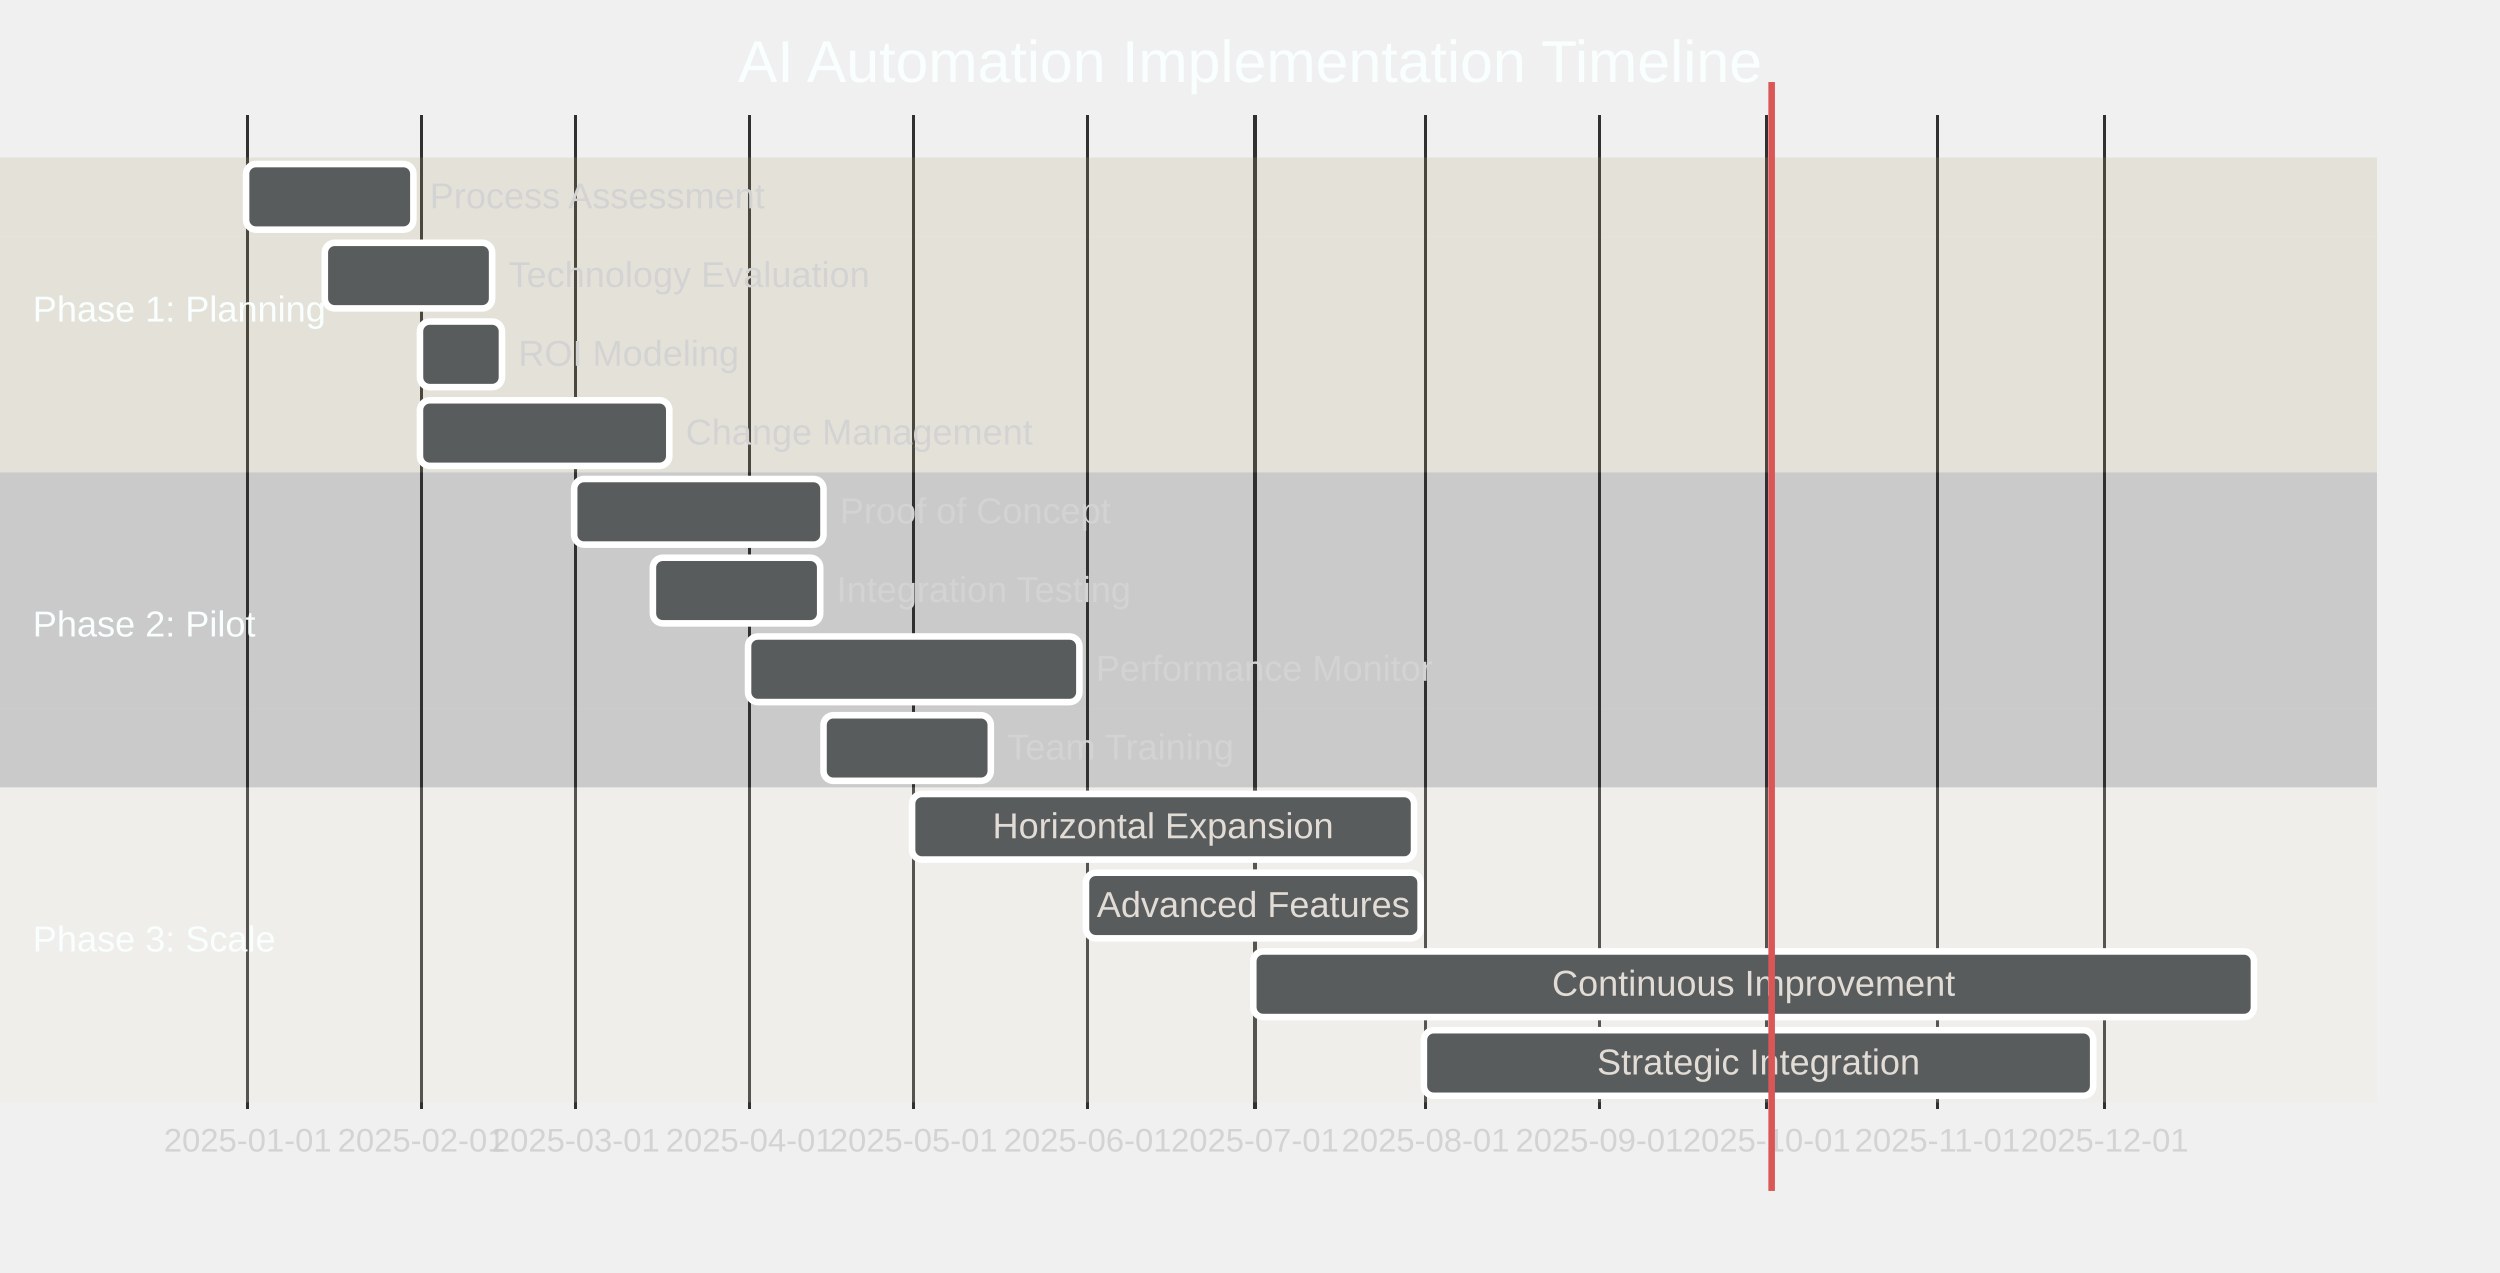
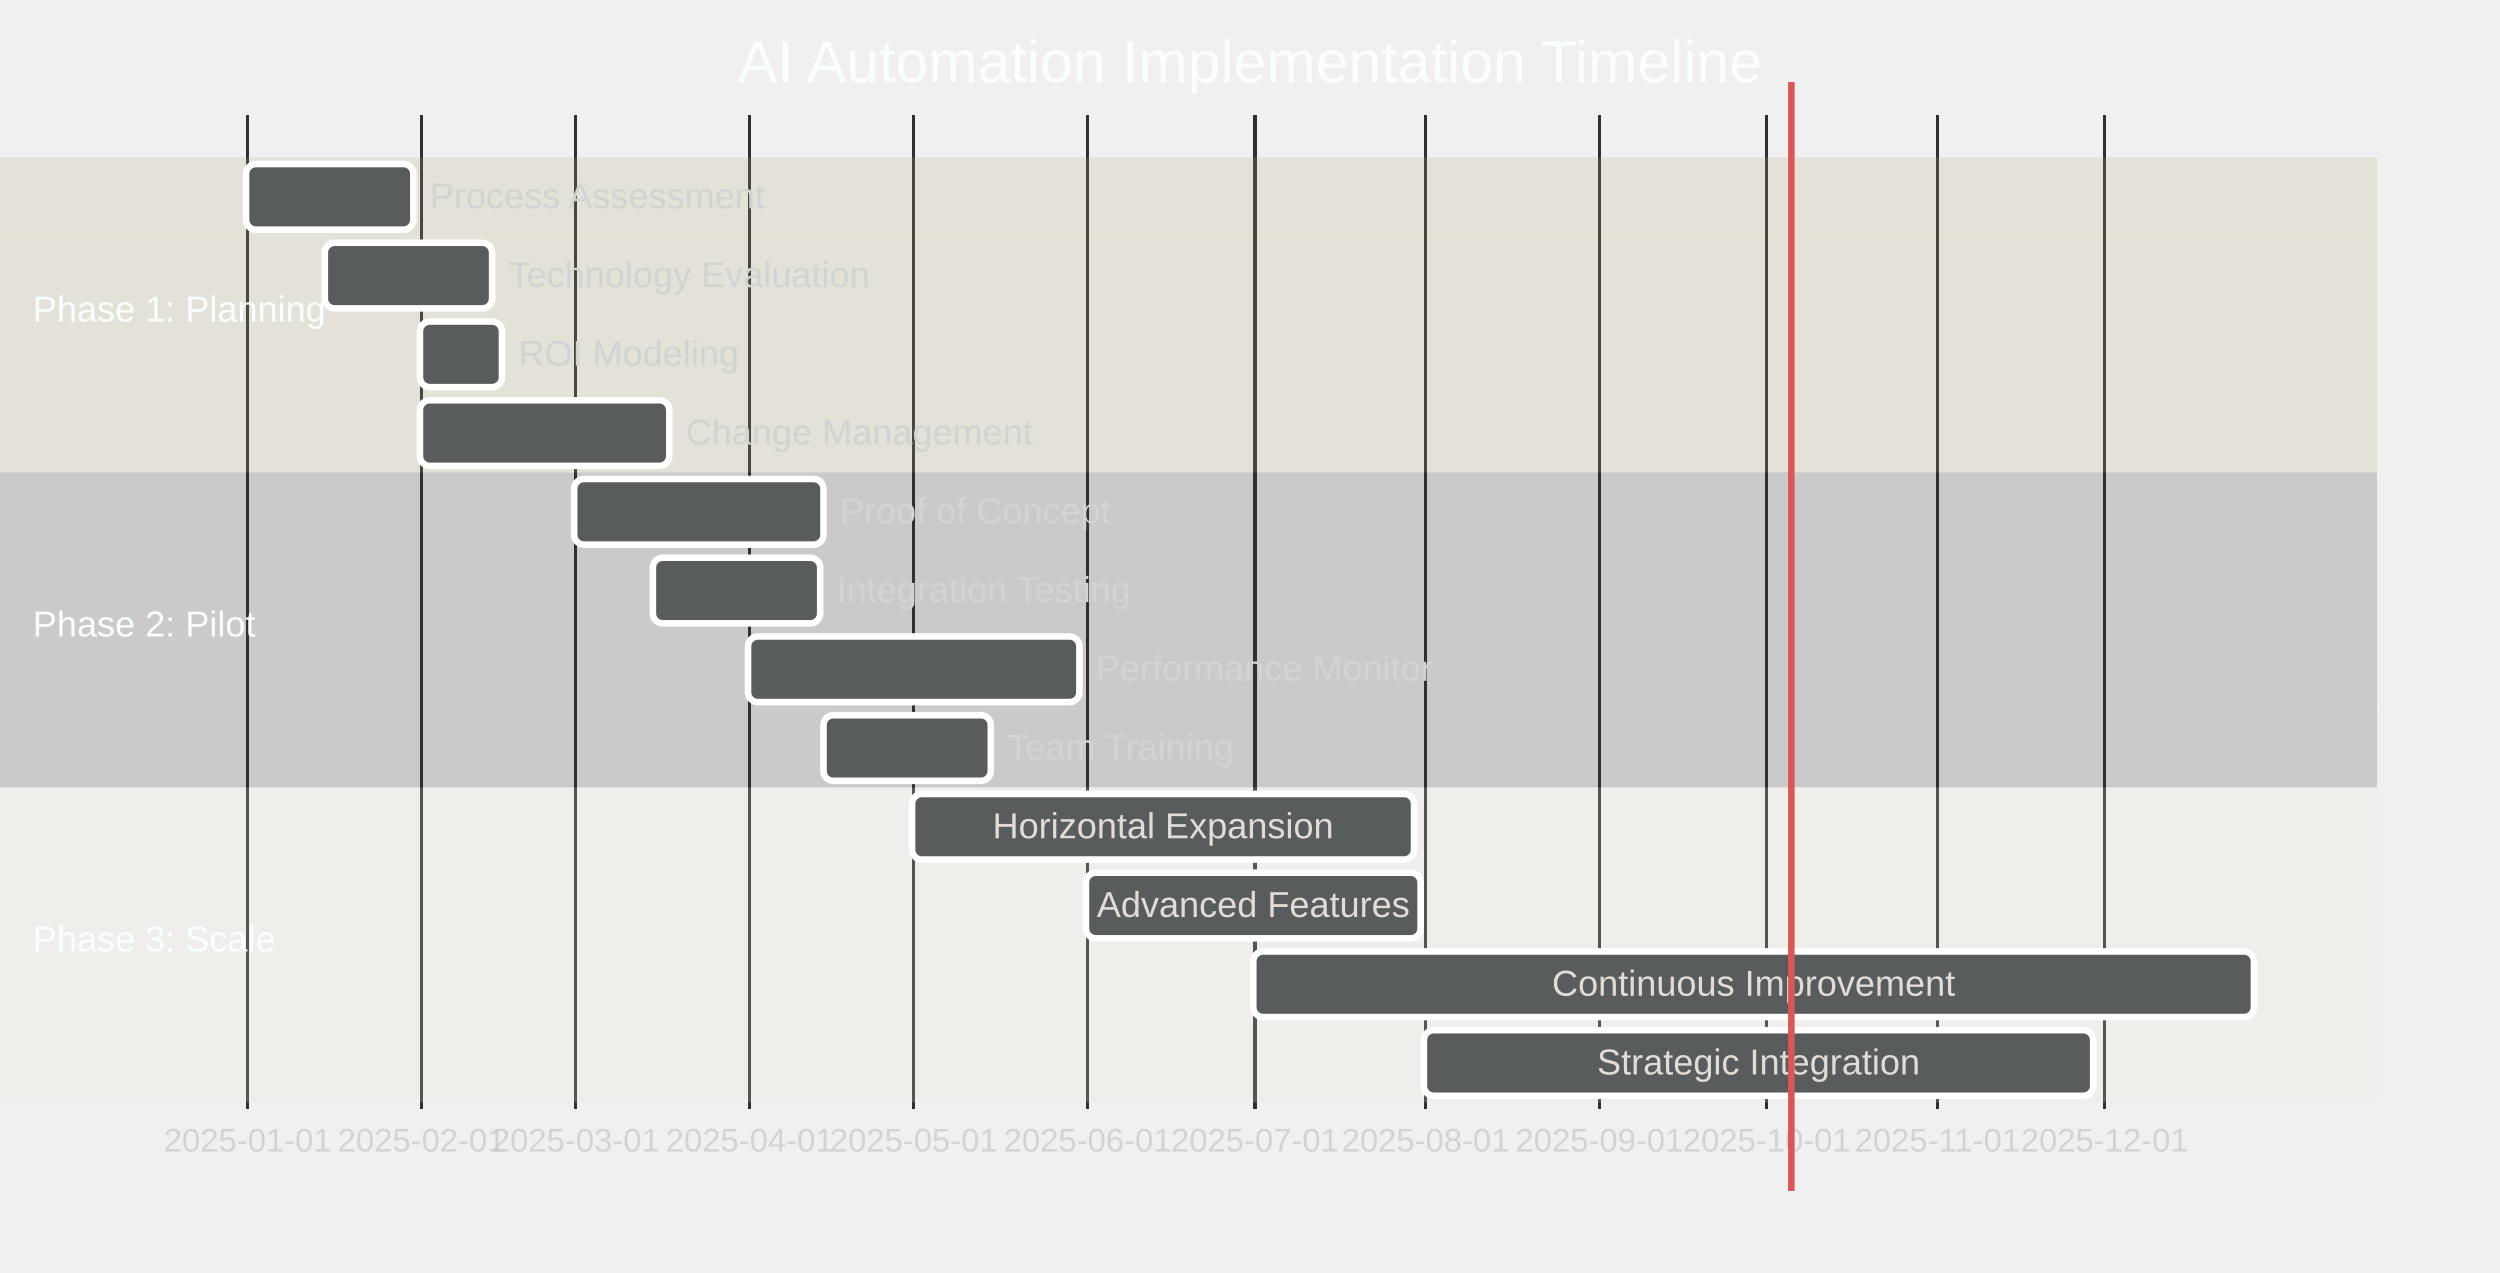
<svg xmlns="http://www.w3.org/2000/svg" aria-roledescription="gantt" role="graphics-document document" style="max-width: 762px; background-color: transparent;" viewBox="0 0 762 388" width="100%" id="my-svg">
  <style>#my-svg{font-family:"trebuchet ms",verdana,arial,sans-serif;font-size:16px;fill:#ccc;}#my-svg .error-icon{fill:#a44141;}#my-svg .error-text{fill:#ddd;stroke:#ddd;}#my-svg .edge-thickness-normal{stroke-width:2px;}#my-svg .edge-thickness-thick{stroke-width:3.5px;}#my-svg .edge-pattern-solid{stroke-dasharray:0;}#my-svg .edge-pattern-dashed{stroke-dasharray:3;}#my-svg .edge-pattern-dotted{stroke-dasharray:2;}#my-svg .marker{fill:lightgrey;stroke:lightgrey;}#my-svg .marker.cross{stroke:lightgrey;}#my-svg svg{font-family:"trebuchet ms",verdana,arial,sans-serif;font-size:16px;}#my-svg .mermaid-main-font{font-family:var(--mermaid-font-family, "trebuchet ms", verdana, arial, sans-serif);}#my-svg .exclude-range{fill:hsl(52.941, 28.814%, 48.431%);}#my-svg .section{stroke:none;opacity:0.2;}#my-svg .section0{fill:hsl(52.941, 28.814%, 58.431%);}#my-svg .section2{fill:#EAE8D9;}#my-svg .section1,#my-svg .section3{fill:#333;opacity:0.2;}#my-svg .sectionTitle0{fill:#F9FFFE;}#my-svg .sectionTitle1{fill:#F9FFFE;}#my-svg .sectionTitle2{fill:#F9FFFE;}#my-svg .sectionTitle3{fill:#F9FFFE;}#my-svg .sectionTitle{text-anchor:start;font-family:var(--mermaid-font-family, "trebuchet ms", verdana, arial, sans-serif);}#my-svg .grid .tick{stroke:lightgrey;opacity:0.8;shape-rendering:crispEdges;}#my-svg .grid .tick text{font-family:"trebuchet ms",verdana,arial,sans-serif;fill:#ccc;}#my-svg .grid path{stroke-width:0;}#my-svg .today{fill:none;stroke:#DB5757;stroke-width:2px;}#my-svg .task{stroke-width:2;}#my-svg .taskText{text-anchor:middle;font-family:var(--mermaid-font-family, "trebuchet ms", verdana, arial, sans-serif);}#my-svg .taskTextOutsideRight{fill:hsl(28.571, 17.355%, 86.275%);text-anchor:start;font-family:var(--mermaid-font-family, "trebuchet ms", verdana, arial, sans-serif);}#my-svg .taskTextOutsideLeft{fill:hsl(28.571, 17.355%, 86.275%);text-anchor:end;}#my-svg .task.clickable{cursor:pointer;}#my-svg .taskText.clickable{cursor:pointer;fill:#003163!important;font-weight:bold;}#my-svg .taskTextOutsideLeft.clickable{cursor:pointer;fill:#003163!important;font-weight:bold;}#my-svg .taskTextOutsideRight.clickable{cursor:pointer;fill:#003163!important;font-weight:bold;}#my-svg .taskText0,#my-svg .taskText1,#my-svg .taskText2,#my-svg .taskText3{fill:hsl(28.571, 17.355%, 86.275%);}#my-svg .task0,#my-svg .task1,#my-svg .task2,#my-svg .task3{fill:hsl(180, 1.587%, 35.353%);stroke:#ffffff;}#my-svg .taskTextOutside0,#my-svg .taskTextOutside2{fill:lightgrey;}#my-svg .taskTextOutside1,#my-svg .taskTextOutside3{fill:lightgrey;}#my-svg .active0,#my-svg .active1,#my-svg .active2,#my-svg .active3{fill:#81B1DB;stroke:#ffffff;}#my-svg .activeText0,#my-svg .activeText1,#my-svg .activeText2,#my-svg .activeText3{fill:hsl(28.571, 17.355%, 86.275%)!important;}#my-svg .done0,#my-svg .done1,#my-svg .done2,#my-svg .done3{stroke:grey;fill:lightgrey;stroke-width:2;}#my-svg .doneText0,#my-svg .doneText1,#my-svg .doneText2,#my-svg .doneText3{fill:hsl(28.571, 17.355%, 86.275%)!important;}#my-svg .crit0,#my-svg .crit1,#my-svg .crit2,#my-svg .crit3{stroke:#E83737;fill:#E83737;stroke-width:2;}#my-svg .activeCrit0,#my-svg .activeCrit1,#my-svg .activeCrit2,#my-svg .activeCrit3{stroke:#E83737;fill:#81B1DB;stroke-width:2;}#my-svg .doneCrit0,#my-svg .doneCrit1,#my-svg .doneCrit2,#my-svg .doneCrit3{stroke:#E83737;fill:lightgrey;stroke-width:2;cursor:pointer;shape-rendering:crispEdges;}#my-svg .milestone{transform:rotate(45deg) scale(0.8,0.8);}#my-svg .milestoneText{font-style:italic;}#my-svg .doneCritText0,#my-svg .doneCritText1,#my-svg .doneCritText2,#my-svg .doneCritText3{fill:hsl(28.571, 17.355%, 86.275%)!important;}#my-svg .activeCritText0,#my-svg .activeCritText1,#my-svg .activeCritText2,#my-svg .activeCritText3{fill:hsl(28.571, 17.355%, 86.275%)!important;}#my-svg .titleText{text-anchor:middle;font-size:18px;fill:#F9FFFE;font-family:var(--mermaid-font-family, "trebuchet ms", verdana, arial, sans-serif);}#my-svg :root{--mermaid-font-family:"trebuchet ms",verdana,arial,sans-serif;}</style>
  <g />
  <g text-anchor="middle" font-family="sans-serif" font-size="10" fill="none" transform="translate(75, 338)" class="grid">
    <path d="M0.5,-303V0.5H612.5V-303" stroke="currentColor" class="domain" />
    <g transform="translate(0.5,0)" opacity="1" class="tick">
      <line y2="-303" stroke="currentColor" />
      <text style="text-anchor: middle;" font-size="10" stroke="none" dy="1em" y="3" fill="#000">2025-01-01</text>
    </g>
    <g transform="translate(53.5,0)" opacity="1" class="tick">
      <line y2="-303" stroke="currentColor" />
      <text style="text-anchor: middle;" font-size="10" stroke="none" dy="1em" y="3" fill="#000">2025-02-01</text>
    </g>
    <g transform="translate(100.5,0)" opacity="1" class="tick">
      <line y2="-303" stroke="currentColor" />
      <text style="text-anchor: middle;" font-size="10" stroke="none" dy="1em" y="3" fill="#000">2025-03-01</text>
    </g>
    <g transform="translate(153.5,0)" opacity="1" class="tick">
      <line y2="-303" stroke="currentColor" />
      <text style="text-anchor: middle;" font-size="10" stroke="none" dy="1em" y="3" fill="#000">2025-04-01</text>
    </g>
    <g transform="translate(203.5,0)" opacity="1" class="tick">
      <line y2="-303" stroke="currentColor" />
      <text style="text-anchor: middle;" font-size="10" stroke="none" dy="1em" y="3" fill="#000">2025-05-01</text>
    </g>
    <g transform="translate(256.5,0)" opacity="1" class="tick">
      <line y2="-303" stroke="currentColor" />
      <text style="text-anchor: middle;" font-size="10" stroke="none" dy="1em" y="3" fill="#000">2025-06-01</text>
    </g>
    <g transform="translate(307.5,0)" opacity="1" class="tick">
      <line y2="-303" stroke="currentColor" />
      <text style="text-anchor: middle;" font-size="10" stroke="none" dy="1em" y="3" fill="#000">2025-07-01</text>
    </g>
    <g transform="translate(359.5,0)" opacity="1" class="tick">
      <line y2="-303" stroke="currentColor" />
      <text style="text-anchor: middle;" font-size="10" stroke="none" dy="1em" y="3" fill="#000">2025-08-01</text>
    </g>
    <g transform="translate(412.5,0)" opacity="1" class="tick">
      <line y2="-303" stroke="currentColor" />
      <text style="text-anchor: middle;" font-size="10" stroke="none" dy="1em" y="3" fill="#000">2025-09-01</text>
    </g>
    <g transform="translate(463.5,0)" opacity="1" class="tick">
      <line y2="-303" stroke="currentColor" />
      <text style="text-anchor: middle;" font-size="10" stroke="none" dy="1em" y="3" fill="#000">2025-10-01</text>
    </g>
    <g transform="translate(515.5,0)" opacity="1" class="tick">
      <line y2="-303" stroke="currentColor" />
      <text style="text-anchor: middle;" font-size="10" stroke="none" dy="1em" y="3" fill="#000">2025-11-01</text>
    </g>
    <g transform="translate(566.5,0)" opacity="1" class="tick">
      <line y2="-303" stroke="currentColor" />
      <text style="text-anchor: middle;" font-size="10" stroke="none" dy="1em" y="3" fill="#000">2025-12-01</text>
    </g>
  </g>
  <g>
    <rect class="section section0" height="24" width="724.5" y="48" x="0" />
    <rect class="section section0" height="24" width="724.5" y="72" x="0" />
    <rect class="section section0" height="24" width="724.5" y="96" x="0" />
    <rect class="section section0" height="24" width="724.5" y="120" x="0" />
    <rect class="section section1" height="24" width="724.5" y="144" x="0" />
    <rect class="section section1" height="24" width="724.5" y="168" x="0" />
    <rect class="section section1" height="24" width="724.5" y="192" x="0" />
    <rect class="section section1" height="24" width="724.5" y="216" x="0" />
    <rect class="section section2" height="24" width="724.5" y="240" x="0" />
    <rect class="section section2" height="24" width="724.5" y="264" x="0" />
    <rect class="section section2" height="24" width="724.5" y="288" x="0" />
    <rect class="section section2" height="24" width="724.5" y="312" x="0" />
  </g>
  <g>
    <rect class="task task0" transform-origin="100.5px 60px" height="20" width="51" y="50" x="75" ry="3" rx="3" id="task1" />
    <rect class="task task0" transform-origin="124.5px 84px" height="20" width="51" y="74" x="99" ry="3" rx="3" id="task2" />
    <rect class="task task0" transform-origin="140.5px 108px" height="20" width="25" y="98" x="128" ry="3" rx="3" id="task3" />
    <rect class="task task0" transform-origin="166px 132px" height="20" width="76" y="122" x="128" ry="3" rx="3" id="task4" />
    <rect class="task task1" transform-origin="213px 156px" height="20" width="76" y="146" x="175" ry="3" rx="3" id="task5" />
    <rect class="task task1" transform-origin="224.5px 180px" height="20" width="51" y="170" x="199" ry="3" rx="3" id="task6" />
    <rect class="task task1" transform-origin="278.5px 204px" height="20" width="101" y="194" x="228" ry="3" rx="3" id="task7" />
    <rect class="task task1" transform-origin="276.5px 228px" height="20" width="51" y="218" x="251" ry="3" rx="3" id="task8" />
    <rect class="task task2" transform-origin="354.5px 252px" height="20" width="153" y="242" x="278" ry="3" rx="3" id="task9" />
    <rect class="task task2" transform-origin="382px 276px" height="20" width="102" y="266" x="331" ry="3" rx="3" id="task10" />
    <rect class="task task2" transform-origin="534.5px 300px" height="20" width="305" y="290" x="382" ry="3" rx="3" id="task11" />
    <rect class="task task2" transform-origin="536px 324px" height="20" width="204" y="314" x="434" ry="3" rx="3" id="task12" />
    <text class="taskTextOutsideRight taskTextOutside0  width-102.09375" y="63.5" x="131" font-size="11" id="task1-text">Process Assessment     </text>
    <text class="taskTextOutsideRight taskTextOutside0  width-110.078125" y="87.5" x="155" font-size="11" id="task2-text">Technology Evaluation  </text>
    <text class="taskTextOutsideRight taskTextOutside0  width-67.265625" y="111.5" x="158" font-size="11" id="task3-text">ROI Modeling          </text>
    <text class="taskTextOutsideRight taskTextOutside0  width-105.796875" y="135.5" x="209" font-size="11" id="task4-text">Change Management     </text>
    <text class="taskTextOutsideRight taskTextOutside1  width-82.5625" y="159.5" x="256" font-size="11" id="task5-text">Proof of Concept      </text>
    <text class="taskTextOutsideRight taskTextOutside1  width-89.703125" y="183.5" x="255" font-size="11" id="task6-text">Integration Testing   </text>
    <text class="taskTextOutsideRight taskTextOutside1  width-103.04296875" y="207.5" x="334" font-size="11" id="task7-text">Performance Monitor   </text>
    <text class="taskTextOutsideRight taskTextOutside1  width-69.09375" y="231.5" x="307" font-size="11" id="task8-text">Team Training         </text>
    <text class="taskText taskText2  width-103.953125" y="255.5" x="354.5" font-size="11" id="task9-text">Horizontal Expansion  </text>
    <text class="taskText taskText2  width-95.890625" y="279.5" x="382" font-size="11" id="task10-text">Advanced Features     </text>
    <text class="taskText taskText2  width-122.90625" y="303.5" x="534.5" font-size="11" id="task11-text">Continuous Improvement</text>
    <text class="taskText taskText2  width-98.453125" y="327.5" x="536" font-size="11" id="task12-text">Strategic Integration </text>
  </g>
  <g>
    <text class="sectionTitle sectionTitle0" font-size="11" y="98" x="10" dy="0em">
      <tspan x="10" alignment-baseline="central">Phase 1: Planning</tspan>
    </text>
    <text class="sectionTitle sectionTitle1" font-size="11" y="194" x="10" dy="0em">
      <tspan x="10" alignment-baseline="central">Phase 2: Pilot</tspan>
    </text>
    <text class="sectionTitle sectionTitle2" font-size="11" y="290" x="10" dy="0em">
      <tspan x="10" alignment-baseline="central">Phase 3: Scale</tspan>
    </text>
  </g>
  <g class="today">
-     <line class="today" y2="363" y1="25" x2="540" x1="540" />
+     <line class="today" y2="363" y1="25" x2="546" x1="546" />
  </g>
  <text class="titleText" y="25" x="381">AI Automation Implementation Timeline</text>
</svg>
